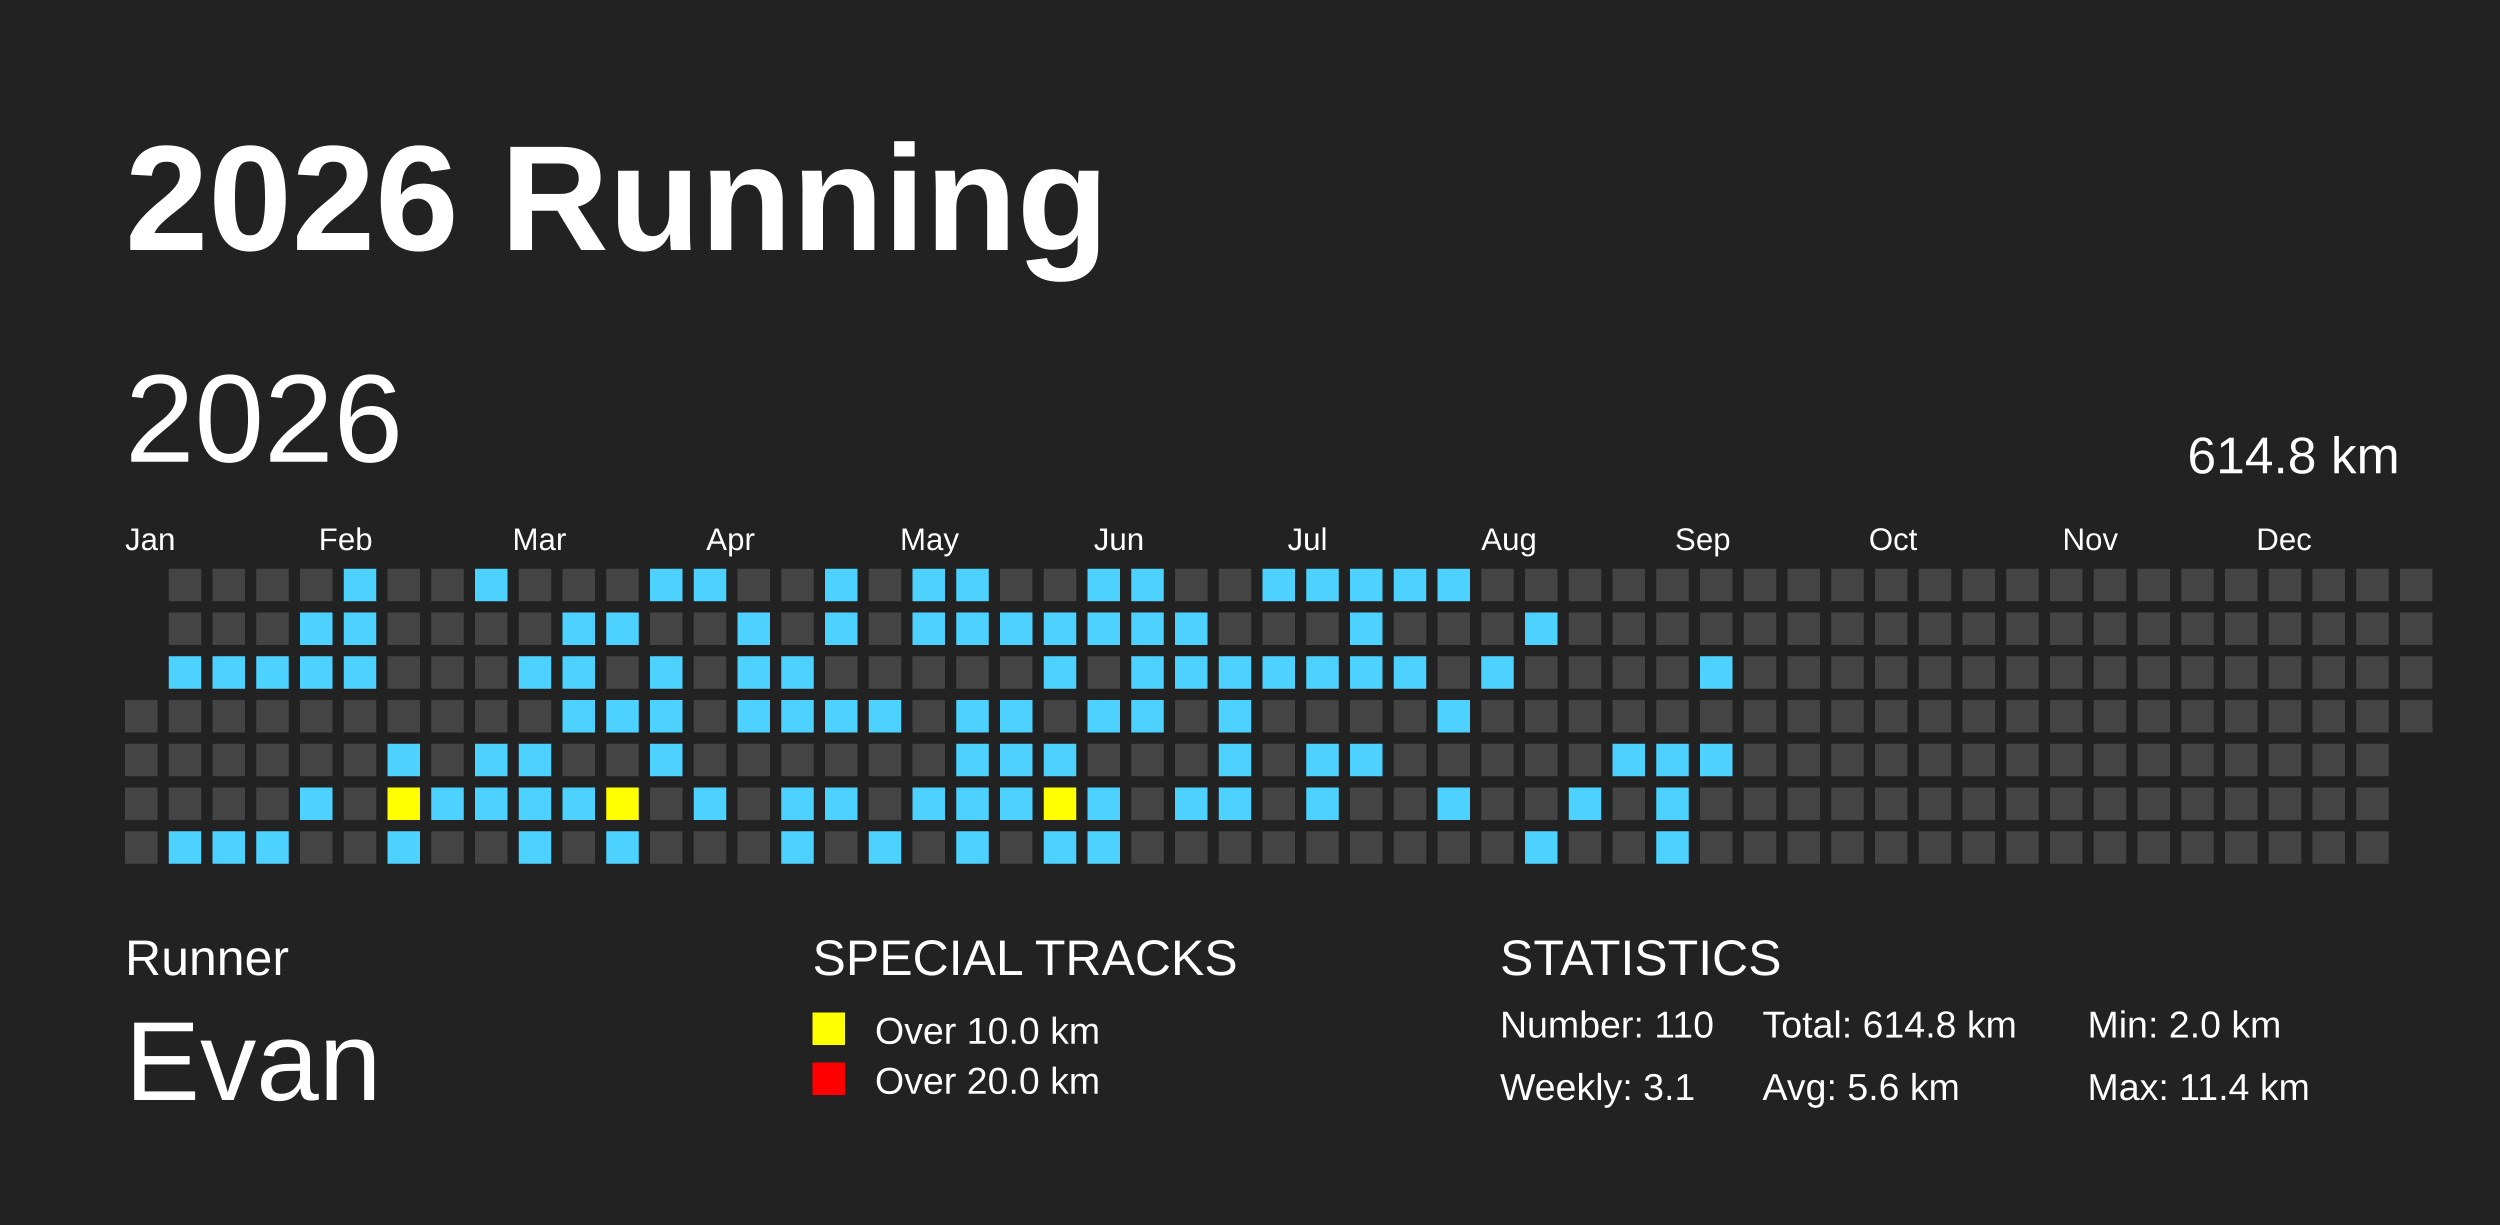
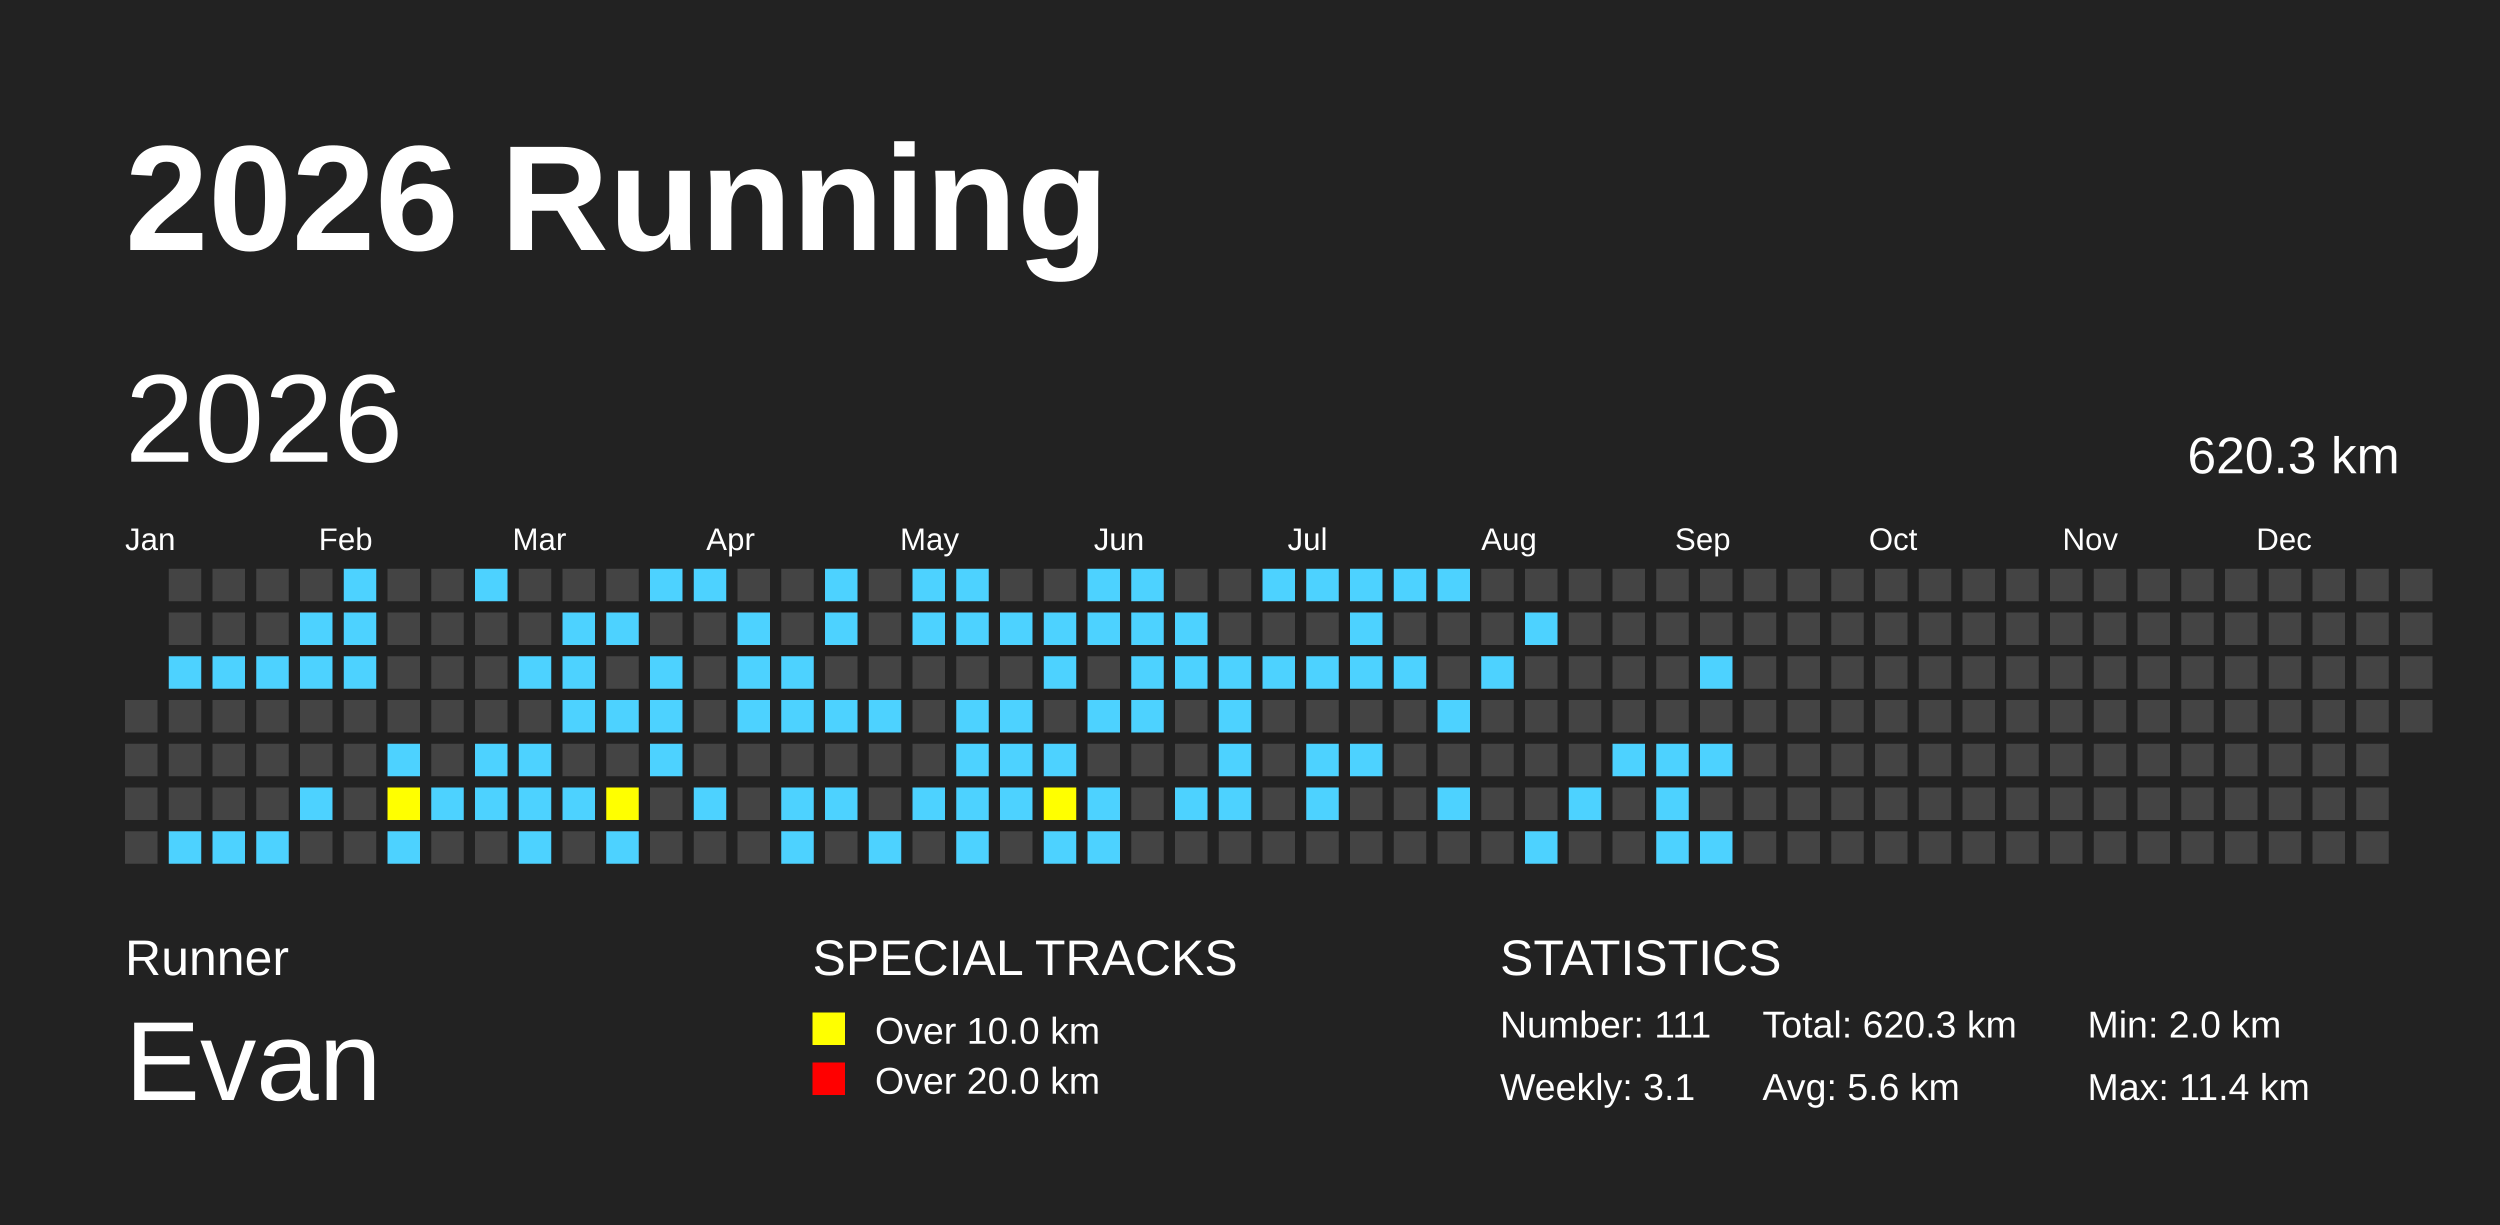
<svg xmlns="http://www.w3.org/2000/svg" baseProfile="full" height="98mm" version="1.1" viewBox="0,0,200,98" width="200mm">
  <defs />
  <rect fill="#222222" height="98" width="200" x="0" y="0" />
  <text fill="#FFFFFF" style="font-size:12px; font-family:Arial; font-weight:bold;" x="10" y="20">2026 Running</text>
  <text fill="#FFFFFF" style="font-size:4px; font-family:Arial" x="10" y="78">Runner</text>
  <text fill="#FFFFFF" style="font-size:9px; font-family:Arial" x="10" y="88">Evan</text>
  <text fill="#FFFFFF" style="font-size:4px; font-family:Arial" x="65" y="78">SPECIAL TRACKS</text>
  <rect fill="yellow" height="2.6" width="2.6" x="65" y="81" />
  <text fill="#FFFFFF" style="font-size:3px; font-family:Arial" x="70" y="83.5">Over 10.0 km</text>
  <rect fill="red" height="2.6" width="2.6" x="65" y="85" />
  <text fill="#FFFFFF" style="font-size:3px; font-family:Arial" x="70" y="87.5">Over 20.0 km</text>
  <text fill="#FFFFFF" style="font-size:4px; font-family:Arial" x="120" y="78">STATISTICS</text>
-   <text fill="#FFFFFF" style="font-size:3px; font-family:Arial" x="120" y="83">Number: 110</text>
+   <text fill="#FFFFFF" style="font-size:3px; font-family:Arial" x="120" y="83">Number: 111</text>
  <text fill="#FFFFFF" style="font-size:3px; font-family:Arial" x="120" y="88">Weekly: 3.1</text>
-   <text fill="#FFFFFF" style="font-size:3px; font-family:Arial" x="141" y="83">Total: 614.8 km</text>
+   <text fill="#FFFFFF" style="font-size:3px; font-family:Arial" x="141" y="83">Total: 620.3 km</text>
  <text fill="#FFFFFF" style="font-size:3px; font-family:Arial" x="141" y="88">Avg: 5.6 km</text>
  <text fill="#FFFFFF" style="font-size:3px; font-family:Arial" x="167" y="83">Min: 2.0 km</text>
  <text fill="#FFFFFF" style="font-size:3px; font-family:Arial" x="167" y="88">Max: 11.4 km</text>
  <text dominant-baseline="hanging" fill="#FFFFFF" style="font-size:10.0px; font-family:Arial;" x="10" y="30">2026</text>
-   <text dominant-baseline="hanging" fill="#FFFFFF" style="font-size:4.125px; font-family:Arial;" x="175" y="35">614.8 km</text>
+   <text dominant-baseline="hanging" fill="#FFFFFF" style="font-size:4.125px; font-family:Arial;" x="175" y="35">620.3 km</text>
  <text fill="#FFFFFF" style="font-size:2.5px; font-family:Arial" x="10.0" y="44">Jan</text>
  <text fill="#FFFFFF" style="font-size:2.5px; font-family:Arial" x="25.5" y="44">Feb</text>
  <text fill="#FFFFFF" style="font-size:2.5px; font-family:Arial" x="41.0" y="44">Mar</text>
  <text fill="#FFFFFF" style="font-size:2.5px; font-family:Arial" x="56.5" y="44">Apr</text>
  <text fill="#FFFFFF" style="font-size:2.5px; font-family:Arial" x="72.0" y="44">May</text>
  <text fill="#FFFFFF" style="font-size:2.5px; font-family:Arial" x="87.5" y="44">Jun</text>
  <text fill="#FFFFFF" style="font-size:2.5px; font-family:Arial" x="103.0" y="44">Jul</text>
  <text fill="#FFFFFF" style="font-size:2.5px; font-family:Arial" x="118.5" y="44">Aug</text>
  <text fill="#FFFFFF" style="font-size:2.5px; font-family:Arial" x="134.0" y="44">Sep</text>
  <text fill="#FFFFFF" style="font-size:2.5px; font-family:Arial" x="149.5" y="44">Oct</text>
  <text fill="#FFFFFF" style="font-size:2.5px; font-family:Arial" x="165.0" y="44">Nov</text>
  <text fill="#FFFFFF" style="font-size:2.5px; font-family:Arial" x="180.5" y="44">Dec</text>
  <rect fill="#444444" height="2.6" width="2.6" x="10.0" y="56.0" />
  <rect fill="#444444" height="2.6" width="2.6" x="10.0" y="59.5" />
  <rect fill="#444444" height="2.6" width="2.6" x="10.0" y="63.0" />
  <rect fill="#444444" height="2.6" width="2.6" x="10.0" y="66.5" />
  <rect fill="#444444" height="2.6" width="2.6" x="13.5" y="45.5" />
  <rect fill="#444444" height="2.6" width="2.6" x="13.5" y="49.0" />
  <rect fill="#4DD2FF" height="2.6" width="2.6" x="13.5" y="52.5" />
  <rect fill="#444444" height="2.6" width="2.6" x="13.5" y="56.0" />
  <rect fill="#444444" height="2.6" width="2.6" x="13.5" y="59.5" />
  <rect fill="#444444" height="2.6" width="2.6" x="13.5" y="63.0" />
  <rect fill="#4DD2FF" height="2.6" width="2.6" x="13.5" y="66.5" />
  <rect fill="#444444" height="2.6" width="2.6" x="17.0" y="45.5" />
  <rect fill="#444444" height="2.6" width="2.6" x="17.0" y="49.0" />
  <rect fill="#4DD2FF" height="2.6" width="2.6" x="17.0" y="52.5" />
  <rect fill="#444444" height="2.6" width="2.6" x="17.0" y="56.0" />
  <rect fill="#444444" height="2.6" width="2.6" x="17.0" y="59.5" />
  <rect fill="#444444" height="2.6" width="2.6" x="17.0" y="63.0" />
  <rect fill="#4DD2FF" height="2.6" width="2.6" x="17.0" y="66.5" />
  <rect fill="#444444" height="2.6" width="2.6" x="20.5" y="45.5" />
  <rect fill="#444444" height="2.6" width="2.6" x="20.5" y="49.0" />
  <rect fill="#4DD2FF" height="2.6" width="2.6" x="20.5" y="52.5" />
  <rect fill="#444444" height="2.6" width="2.6" x="20.5" y="56.0" />
  <rect fill="#444444" height="2.6" width="2.6" x="20.5" y="59.5" />
  <rect fill="#444444" height="2.6" width="2.6" x="20.5" y="63.0" />
  <rect fill="#4DD2FF" height="2.6" width="2.6" x="20.5" y="66.5" />
  <rect fill="#444444" height="2.6" width="2.6" x="24.0" y="45.5" />
  <rect fill="#4DD2FF" height="2.6" width="2.6" x="24.0" y="49.0" />
  <rect fill="#4DD2FF" height="2.6" width="2.6" x="24.0" y="52.5" />
  <rect fill="#444444" height="2.6" width="2.6" x="24.0" y="56.0" />
  <rect fill="#444444" height="2.6" width="2.6" x="24.0" y="59.5" />
  <rect fill="#4DD2FF" height="2.6" width="2.6" x="24.0" y="63.0" />
  <rect fill="#444444" height="2.6" width="2.6" x="24.0" y="66.5" />
  <rect fill="#4DD2FF" height="2.6" width="2.6" x="27.5" y="45.5" />
  <rect fill="#4DD2FF" height="2.6" width="2.6" x="27.5" y="49.0" />
  <rect fill="#4DD2FF" height="2.6" width="2.6" x="27.5" y="52.5" />
  <rect fill="#444444" height="2.6" width="2.6" x="27.5" y="56.0" />
  <rect fill="#444444" height="2.6" width="2.6" x="27.5" y="59.5" />
  <rect fill="#444444" height="2.6" width="2.6" x="27.5" y="63.0" />
  <rect fill="#444444" height="2.6" width="2.6" x="27.5" y="66.5" />
  <rect fill="#444444" height="2.6" width="2.6" x="31.0" y="45.5" />
  <rect fill="#444444" height="2.6" width="2.6" x="31.0" y="49.0" />
  <rect fill="#444444" height="2.6" width="2.6" x="31.0" y="52.5" />
  <rect fill="#444444" height="2.6" width="2.6" x="31.0" y="56.0" />
  <rect fill="#4DD2FF" height="2.6" width="2.6" x="31.0" y="59.5" />
  <rect fill="yellow" height="2.6" width="2.6" x="31.0" y="63.0" />
  <rect fill="#4DD2FF" height="2.6" width="2.6" x="31.0" y="66.5" />
  <rect fill="#444444" height="2.6" width="2.6" x="34.5" y="45.5" />
  <rect fill="#444444" height="2.6" width="2.6" x="34.5" y="49.0" />
  <rect fill="#444444" height="2.6" width="2.6" x="34.5" y="52.5" />
  <rect fill="#444444" height="2.6" width="2.6" x="34.5" y="56.0" />
  <rect fill="#444444" height="2.6" width="2.6" x="34.5" y="59.5" />
  <rect fill="#4DD2FF" height="2.6" width="2.6" x="34.5" y="63.0" />
  <rect fill="#444444" height="2.6" width="2.6" x="34.5" y="66.5" />
  <rect fill="#4DD2FF" height="2.6" width="2.6" x="38.0" y="45.5" />
  <rect fill="#444444" height="2.6" width="2.6" x="38.0" y="49.0" />
  <rect fill="#444444" height="2.6" width="2.6" x="38.0" y="52.5" />
  <rect fill="#444444" height="2.6" width="2.6" x="38.0" y="56.0" />
  <rect fill="#4DD2FF" height="2.6" width="2.6" x="38.0" y="59.5" />
  <rect fill="#4DD2FF" height="2.6" width="2.6" x="38.0" y="63.0" />
  <rect fill="#444444" height="2.6" width="2.6" x="38.0" y="66.5" />
  <rect fill="#444444" height="2.6" width="2.6" x="41.5" y="45.5" />
  <rect fill="#444444" height="2.6" width="2.6" x="41.5" y="49.0" />
  <rect fill="#4DD2FF" height="2.6" width="2.6" x="41.5" y="52.5" />
  <rect fill="#444444" height="2.6" width="2.6" x="41.5" y="56.0" />
  <rect fill="#4DD2FF" height="2.6" width="2.6" x="41.5" y="59.5" />
  <rect fill="#4DD2FF" height="2.6" width="2.6" x="41.5" y="63.0" />
  <rect fill="#4DD2FF" height="2.6" width="2.6" x="41.5" y="66.5" />
  <rect fill="#444444" height="2.6" width="2.6" x="45.0" y="45.5" />
  <rect fill="#4DD2FF" height="2.6" width="2.6" x="45.0" y="49.0" />
  <rect fill="#4DD2FF" height="2.6" width="2.6" x="45.0" y="52.5" />
  <rect fill="#4DD2FF" height="2.6" width="2.6" x="45.0" y="56.0" />
  <rect fill="#444444" height="2.6" width="2.6" x="45.0" y="59.5" />
  <rect fill="#4DD2FF" height="2.6" width="2.6" x="45.0" y="63.0" />
  <rect fill="#444444" height="2.6" width="2.6" x="45.0" y="66.5" />
  <rect fill="#444444" height="2.6" width="2.6" x="48.5" y="45.5" />
  <rect fill="#4DD2FF" height="2.6" width="2.6" x="48.5" y="49.0" />
  <rect fill="#444444" height="2.6" width="2.6" x="48.5" y="52.5" />
  <rect fill="#4DD2FF" height="2.6" width="2.6" x="48.5" y="56.0" />
  <rect fill="#444444" height="2.6" width="2.6" x="48.5" y="59.5" />
  <rect fill="yellow" height="2.6" width="2.6" x="48.5" y="63.0" />
  <rect fill="#4DD2FF" height="2.6" width="2.6" x="48.5" y="66.5" />
  <rect fill="#4DD2FF" height="2.6" width="2.6" x="52.0" y="45.5" />
  <rect fill="#444444" height="2.6" width="2.6" x="52.0" y="49.0" />
  <rect fill="#4DD2FF" height="2.6" width="2.6" x="52.0" y="52.5" />
  <rect fill="#4DD2FF" height="2.6" width="2.6" x="52.0" y="56.0" />
  <rect fill="#4DD2FF" height="2.6" width="2.6" x="52.0" y="59.5" />
  <rect fill="#444444" height="2.6" width="2.6" x="52.0" y="63.0" />
  <rect fill="#444444" height="2.6" width="2.6" x="52.0" y="66.5" />
  <rect fill="#4DD2FF" height="2.6" width="2.6" x="55.5" y="45.5" />
  <rect fill="#444444" height="2.6" width="2.6" x="55.5" y="49.0" />
  <rect fill="#444444" height="2.6" width="2.6" x="55.5" y="52.5" />
  <rect fill="#444444" height="2.6" width="2.6" x="55.5" y="56.0" />
  <rect fill="#444444" height="2.6" width="2.6" x="55.5" y="59.5" />
  <rect fill="#4DD2FF" height="2.6" width="2.6" x="55.5" y="63.0" />
  <rect fill="#444444" height="2.6" width="2.6" x="55.5" y="66.5" />
  <rect fill="#444444" height="2.6" width="2.6" x="59.0" y="45.5" />
  <rect fill="#4DD2FF" height="2.6" width="2.6" x="59.0" y="49.0" />
  <rect fill="#4DD2FF" height="2.6" width="2.6" x="59.0" y="52.5" />
  <rect fill="#4DD2FF" height="2.6" width="2.6" x="59.0" y="56.0" />
  <rect fill="#444444" height="2.6" width="2.6" x="59.0" y="59.5" />
  <rect fill="#444444" height="2.6" width="2.6" x="59.0" y="63.0" />
  <rect fill="#444444" height="2.6" width="2.6" x="59.0" y="66.5" />
  <rect fill="#444444" height="2.6" width="2.6" x="62.5" y="45.5" />
  <rect fill="#444444" height="2.6" width="2.6" x="62.5" y="49.0" />
  <rect fill="#4DD2FF" height="2.6" width="2.6" x="62.5" y="52.5" />
  <rect fill="#4DD2FF" height="2.6" width="2.6" x="62.5" y="56.0" />
  <rect fill="#444444" height="2.6" width="2.6" x="62.5" y="59.5" />
  <rect fill="#4DD2FF" height="2.6" width="2.6" x="62.5" y="63.0" />
  <rect fill="#4DD2FF" height="2.6" width="2.6" x="62.5" y="66.5" />
  <rect fill="#4DD2FF" height="2.6" width="2.6" x="66.0" y="45.5" />
  <rect fill="#4DD2FF" height="2.6" width="2.6" x="66.0" y="49.0" />
  <rect fill="#444444" height="2.6" width="2.6" x="66.0" y="52.5" />
  <rect fill="#4DD2FF" height="2.6" width="2.6" x="66.0" y="56.0" />
  <rect fill="#444444" height="2.6" width="2.6" x="66.0" y="59.5" />
  <rect fill="#4DD2FF" height="2.6" width="2.6" x="66.0" y="63.0" />
  <rect fill="#444444" height="2.6" width="2.6" x="66.0" y="66.5" />
  <rect fill="#444444" height="2.6" width="2.6" x="69.5" y="45.5" />
  <rect fill="#444444" height="2.6" width="2.6" x="69.5" y="49.0" />
  <rect fill="#444444" height="2.6" width="2.6" x="69.5" y="52.5" />
  <rect fill="#4DD2FF" height="2.6" width="2.6" x="69.5" y="56.0" />
  <rect fill="#444444" height="2.6" width="2.6" x="69.5" y="59.5" />
  <rect fill="#444444" height="2.6" width="2.6" x="69.5" y="63.0" />
  <rect fill="#4DD2FF" height="2.6" width="2.6" x="69.5" y="66.5" />
  <rect fill="#4DD2FF" height="2.6" width="2.6" x="73.0" y="45.5" />
  <rect fill="#4DD2FF" height="2.6" width="2.6" x="73.0" y="49.0" />
  <rect fill="#444444" height="2.6" width="2.6" x="73.0" y="52.5" />
  <rect fill="#444444" height="2.6" width="2.6" x="73.0" y="56.0" />
  <rect fill="#444444" height="2.6" width="2.6" x="73.0" y="59.5" />
  <rect fill="#4DD2FF" height="2.6" width="2.6" x="73.0" y="63.0" />
  <rect fill="#444444" height="2.6" width="2.6" x="73.0" y="66.5" />
  <rect fill="#4DD2FF" height="2.6" width="2.6" x="76.5" y="45.5" />
  <rect fill="#4DD2FF" height="2.6" width="2.6" x="76.5" y="49.0" />
  <rect fill="#444444" height="2.6" width="2.6" x="76.5" y="52.5" />
  <rect fill="#4DD2FF" height="2.6" width="2.6" x="76.5" y="56.0" />
  <rect fill="#4DD2FF" height="2.6" width="2.6" x="76.5" y="59.5" />
  <rect fill="#4DD2FF" height="2.6" width="2.6" x="76.5" y="63.0" />
  <rect fill="#4DD2FF" height="2.6" width="2.6" x="76.5" y="66.5" />
  <rect fill="#444444" height="2.6" width="2.6" x="80.0" y="45.5" />
  <rect fill="#4DD2FF" height="2.6" width="2.6" x="80.0" y="49.0" />
  <rect fill="#444444" height="2.6" width="2.6" x="80.0" y="52.5" />
  <rect fill="#4DD2FF" height="2.6" width="2.6" x="80.0" y="56.0" />
  <rect fill="#4DD2FF" height="2.6" width="2.6" x="80.0" y="59.5" />
  <rect fill="#4DD2FF" height="2.6" width="2.6" x="80.0" y="63.0" />
  <rect fill="#444444" height="2.6" width="2.6" x="80.0" y="66.5" />
  <rect fill="#444444" height="2.6" width="2.6" x="83.5" y="45.5" />
  <rect fill="#4DD2FF" height="2.6" width="2.6" x="83.5" y="49.0" />
  <rect fill="#4DD2FF" height="2.6" width="2.6" x="83.5" y="52.5" />
  <rect fill="#444444" height="2.6" width="2.6" x="83.5" y="56.0" />
  <rect fill="#4DD2FF" height="2.6" width="2.6" x="83.5" y="59.5" />
  <rect fill="yellow" height="2.6" width="2.6" x="83.5" y="63.0" />
  <rect fill="#4DD2FF" height="2.6" width="2.6" x="83.5" y="66.5" />
  <rect fill="#4DD2FF" height="2.6" width="2.6" x="87.0" y="45.5" />
  <rect fill="#4DD2FF" height="2.6" width="2.6" x="87.0" y="49.0" />
  <rect fill="#444444" height="2.6" width="2.6" x="87.0" y="52.5" />
  <rect fill="#4DD2FF" height="2.6" width="2.6" x="87.0" y="56.0" />
  <rect fill="#444444" height="2.6" width="2.6" x="87.0" y="59.5" />
  <rect fill="#4DD2FF" height="2.6" width="2.6" x="87.0" y="63.0" />
  <rect fill="#4DD2FF" height="2.6" width="2.6" x="87.0" y="66.5" />
  <rect fill="#4DD2FF" height="2.6" width="2.6" x="90.5" y="45.5" />
  <rect fill="#4DD2FF" height="2.6" width="2.6" x="90.5" y="49.0" />
  <rect fill="#4DD2FF" height="2.6" width="2.6" x="90.5" y="52.5" />
  <rect fill="#4DD2FF" height="2.6" width="2.6" x="90.5" y="56.0" />
  <rect fill="#444444" height="2.6" width="2.6" x="90.5" y="59.5" />
  <rect fill="#444444" height="2.6" width="2.6" x="90.5" y="63.0" />
  <rect fill="#444444" height="2.6" width="2.6" x="90.5" y="66.5" />
  <rect fill="#444444" height="2.6" width="2.6" x="94.0" y="45.5" />
  <rect fill="#4DD2FF" height="2.6" width="2.6" x="94.0" y="49.0" />
  <rect fill="#4DD2FF" height="2.6" width="2.6" x="94.0" y="52.5" />
  <rect fill="#444444" height="2.6" width="2.6" x="94.0" y="56.0" />
  <rect fill="#444444" height="2.6" width="2.6" x="94.0" y="59.5" />
  <rect fill="#4DD2FF" height="2.6" width="2.6" x="94.0" y="63.0" />
  <rect fill="#444444" height="2.6" width="2.6" x="94.0" y="66.5" />
  <rect fill="#444444" height="2.6" width="2.6" x="97.5" y="45.5" />
  <rect fill="#444444" height="2.6" width="2.6" x="97.5" y="49.0" />
  <rect fill="#4DD2FF" height="2.6" width="2.6" x="97.5" y="52.5" />
  <rect fill="#4DD2FF" height="2.6" width="2.6" x="97.5" y="56.0" />
  <rect fill="#4DD2FF" height="2.6" width="2.6" x="97.5" y="59.5" />
  <rect fill="#4DD2FF" height="2.6" width="2.6" x="97.5" y="63.0" />
  <rect fill="#444444" height="2.6" width="2.6" x="97.5" y="66.5" />
  <rect fill="#4DD2FF" height="2.6" width="2.6" x="101.0" y="45.5" />
  <rect fill="#444444" height="2.6" width="2.6" x="101.0" y="49.0" />
  <rect fill="#4DD2FF" height="2.6" width="2.6" x="101.0" y="52.5" />
  <rect fill="#444444" height="2.6" width="2.6" x="101.0" y="56.0" />
  <rect fill="#444444" height="2.6" width="2.6" x="101.0" y="59.5" />
  <rect fill="#444444" height="2.6" width="2.6" x="101.0" y="63.0" />
  <rect fill="#444444" height="2.6" width="2.6" x="101.0" y="66.5" />
  <rect fill="#4DD2FF" height="2.6" width="2.6" x="104.5" y="45.5" />
  <rect fill="#444444" height="2.6" width="2.6" x="104.5" y="49.0" />
  <rect fill="#4DD2FF" height="2.6" width="2.6" x="104.5" y="52.5" />
  <rect fill="#444444" height="2.6" width="2.6" x="104.5" y="56.0" />
  <rect fill="#4DD2FF" height="2.6" width="2.6" x="104.5" y="59.5" />
  <rect fill="#4DD2FF" height="2.6" width="2.6" x="104.5" y="63.0" />
  <rect fill="#444444" height="2.6" width="2.6" x="104.5" y="66.5" />
  <rect fill="#4DD2FF" height="2.6" width="2.6" x="108.0" y="45.5" />
  <rect fill="#4DD2FF" height="2.6" width="2.6" x="108.0" y="49.0" />
  <rect fill="#4DD2FF" height="2.6" width="2.6" x="108.0" y="52.5" />
  <rect fill="#444444" height="2.6" width="2.6" x="108.0" y="56.0" />
  <rect fill="#4DD2FF" height="2.6" width="2.6" x="108.0" y="59.5" />
  <rect fill="#444444" height="2.6" width="2.6" x="108.0" y="63.0" />
  <rect fill="#444444" height="2.6" width="2.6" x="108.0" y="66.5" />
  <rect fill="#4DD2FF" height="2.6" width="2.6" x="111.5" y="45.5" />
  <rect fill="#444444" height="2.6" width="2.6" x="111.5" y="49.0" />
  <rect fill="#4DD2FF" height="2.6" width="2.6" x="111.5" y="52.5" />
  <rect fill="#444444" height="2.6" width="2.6" x="111.5" y="56.0" />
  <rect fill="#444444" height="2.6" width="2.6" x="111.5" y="59.5" />
  <rect fill="#444444" height="2.6" width="2.6" x="111.5" y="63.0" />
  <rect fill="#444444" height="2.6" width="2.6" x="111.5" y="66.5" />
  <rect fill="#4DD2FF" height="2.6" width="2.6" x="115.0" y="45.5" />
  <rect fill="#444444" height="2.6" width="2.6" x="115.0" y="49.0" />
  <rect fill="#444444" height="2.6" width="2.6" x="115.0" y="52.5" />
  <rect fill="#4DD2FF" height="2.6" width="2.6" x="115.0" y="56.0" />
  <rect fill="#444444" height="2.6" width="2.6" x="115.0" y="59.5" />
  <rect fill="#4DD2FF" height="2.6" width="2.6" x="115.0" y="63.0" />
  <rect fill="#444444" height="2.6" width="2.6" x="115.0" y="66.5" />
  <rect fill="#444444" height="2.6" width="2.6" x="118.5" y="45.5" />
  <rect fill="#444444" height="2.6" width="2.6" x="118.5" y="49.0" />
  <rect fill="#4DD2FF" height="2.6" width="2.6" x="118.5" y="52.5" />
  <rect fill="#444444" height="2.6" width="2.6" x="118.5" y="56.0" />
  <rect fill="#444444" height="2.6" width="2.6" x="118.5" y="59.5" />
  <rect fill="#444444" height="2.6" width="2.6" x="118.5" y="63.0" />
  <rect fill="#444444" height="2.6" width="2.6" x="118.5" y="66.5" />
  <rect fill="#444444" height="2.6" width="2.6" x="122.0" y="45.5" />
  <rect fill="#4DD2FF" height="2.6" width="2.6" x="122.0" y="49.0" />
  <rect fill="#444444" height="2.6" width="2.6" x="122.0" y="52.5" />
  <rect fill="#444444" height="2.6" width="2.6" x="122.0" y="56.0" />
  <rect fill="#444444" height="2.6" width="2.6" x="122.0" y="59.5" />
  <rect fill="#444444" height="2.6" width="2.6" x="122.0" y="63.0" />
  <rect fill="#4DD2FF" height="2.6" width="2.6" x="122.0" y="66.5" />
  <rect fill="#444444" height="2.6" width="2.6" x="125.5" y="45.5" />
  <rect fill="#444444" height="2.6" width="2.6" x="125.5" y="49.0" />
  <rect fill="#444444" height="2.6" width="2.6" x="125.5" y="52.5" />
  <rect fill="#444444" height="2.6" width="2.6" x="125.5" y="56.0" />
  <rect fill="#444444" height="2.6" width="2.6" x="125.5" y="59.5" />
  <rect fill="#4DD2FF" height="2.6" width="2.6" x="125.5" y="63.0" />
  <rect fill="#444444" height="2.6" width="2.6" x="125.5" y="66.5" />
  <rect fill="#444444" height="2.6" width="2.6" x="129.0" y="45.5" />
  <rect fill="#444444" height="2.6" width="2.6" x="129.0" y="49.0" />
  <rect fill="#444444" height="2.6" width="2.6" x="129.0" y="52.5" />
  <rect fill="#444444" height="2.6" width="2.6" x="129.0" y="56.0" />
  <rect fill="#4DD2FF" height="2.6" width="2.6" x="129.0" y="59.5" />
  <rect fill="#444444" height="2.6" width="2.6" x="129.0" y="63.0" />
  <rect fill="#444444" height="2.6" width="2.6" x="129.0" y="66.5" />
  <rect fill="#444444" height="2.6" width="2.6" x="132.5" y="45.5" />
  <rect fill="#444444" height="2.6" width="2.6" x="132.5" y="49.0" />
  <rect fill="#444444" height="2.6" width="2.6" x="132.5" y="52.5" />
  <rect fill="#444444" height="2.6" width="2.6" x="132.5" y="56.0" />
  <rect fill="#4DD2FF" height="2.6" width="2.6" x="132.5" y="59.5" />
  <rect fill="#4DD2FF" height="2.6" width="2.6" x="132.5" y="63.0" />
  <rect fill="#4DD2FF" height="2.6" width="2.6" x="132.5" y="66.5" />
  <rect fill="#444444" height="2.6" width="2.6" x="136.0" y="45.5" />
  <rect fill="#444444" height="2.6" width="2.6" x="136.0" y="49.0" />
  <rect fill="#4DD2FF" height="2.6" width="2.6" x="136.0" y="52.5" />
  <rect fill="#444444" height="2.6" width="2.6" x="136.0" y="56.0" />
  <rect fill="#4DD2FF" height="2.6" width="2.6" x="136.0" y="59.5" />
  <rect fill="#444444" height="2.6" width="2.6" x="136.0" y="63.0" />
-   <rect fill="#444444" height="2.6" width="2.6" x="136.0" y="66.5" />
+   <rect fill="#4DD2FF" height="2.6" width="2.6" x="136.0" y="66.5" />
  <rect fill="#444444" height="2.6" width="2.6" x="139.5" y="45.5" />
  <rect fill="#444444" height="2.6" width="2.6" x="139.5" y="49.0" />
  <rect fill="#444444" height="2.6" width="2.6" x="139.5" y="52.5" />
  <rect fill="#444444" height="2.6" width="2.6" x="139.5" y="56.0" />
  <rect fill="#444444" height="2.6" width="2.6" x="139.5" y="59.5" />
  <rect fill="#444444" height="2.6" width="2.6" x="139.5" y="63.0" />
  <rect fill="#444444" height="2.6" width="2.6" x="139.5" y="66.5" />
  <rect fill="#444444" height="2.6" width="2.6" x="143.0" y="45.5" />
  <rect fill="#444444" height="2.6" width="2.6" x="143.0" y="49.0" />
  <rect fill="#444444" height="2.6" width="2.6" x="143.0" y="52.5" />
  <rect fill="#444444" height="2.6" width="2.6" x="143.0" y="56.0" />
  <rect fill="#444444" height="2.6" width="2.6" x="143.0" y="59.5" />
  <rect fill="#444444" height="2.6" width="2.6" x="143.0" y="63.0" />
  <rect fill="#444444" height="2.6" width="2.6" x="143.0" y="66.5" />
  <rect fill="#444444" height="2.6" width="2.6" x="146.5" y="45.5" />
  <rect fill="#444444" height="2.6" width="2.6" x="146.5" y="49.0" />
  <rect fill="#444444" height="2.6" width="2.6" x="146.5" y="52.5" />
  <rect fill="#444444" height="2.6" width="2.6" x="146.5" y="56.0" />
  <rect fill="#444444" height="2.6" width="2.6" x="146.5" y="59.5" />
  <rect fill="#444444" height="2.6" width="2.6" x="146.5" y="63.0" />
  <rect fill="#444444" height="2.6" width="2.6" x="146.5" y="66.5" />
  <rect fill="#444444" height="2.6" width="2.6" x="150.0" y="45.5" />
  <rect fill="#444444" height="2.6" width="2.6" x="150.0" y="49.0" />
  <rect fill="#444444" height="2.6" width="2.6" x="150.0" y="52.5" />
  <rect fill="#444444" height="2.6" width="2.6" x="150.0" y="56.0" />
  <rect fill="#444444" height="2.6" width="2.6" x="150.0" y="59.5" />
  <rect fill="#444444" height="2.6" width="2.6" x="150.0" y="63.0" />
  <rect fill="#444444" height="2.6" width="2.6" x="150.0" y="66.5" />
  <rect fill="#444444" height="2.6" width="2.6" x="153.5" y="45.5" />
  <rect fill="#444444" height="2.6" width="2.6" x="153.5" y="49.0" />
  <rect fill="#444444" height="2.6" width="2.6" x="153.5" y="52.5" />
  <rect fill="#444444" height="2.6" width="2.6" x="153.5" y="56.0" />
  <rect fill="#444444" height="2.6" width="2.6" x="153.5" y="59.5" />
  <rect fill="#444444" height="2.6" width="2.6" x="153.5" y="63.0" />
  <rect fill="#444444" height="2.6" width="2.6" x="153.5" y="66.5" />
  <rect fill="#444444" height="2.6" width="2.6" x="157.0" y="45.5" />
  <rect fill="#444444" height="2.6" width="2.6" x="157.0" y="49.0" />
  <rect fill="#444444" height="2.6" width="2.6" x="157.0" y="52.5" />
  <rect fill="#444444" height="2.6" width="2.6" x="157.0" y="56.0" />
  <rect fill="#444444" height="2.6" width="2.6" x="157.0" y="59.5" />
  <rect fill="#444444" height="2.6" width="2.6" x="157.0" y="63.0" />
  <rect fill="#444444" height="2.6" width="2.6" x="157.0" y="66.5" />
  <rect fill="#444444" height="2.6" width="2.6" x="160.5" y="45.5" />
  <rect fill="#444444" height="2.6" width="2.6" x="160.5" y="49.0" />
  <rect fill="#444444" height="2.6" width="2.6" x="160.5" y="52.5" />
  <rect fill="#444444" height="2.6" width="2.6" x="160.5" y="56.0" />
  <rect fill="#444444" height="2.6" width="2.6" x="160.5" y="59.5" />
  <rect fill="#444444" height="2.6" width="2.6" x="160.5" y="63.0" />
  <rect fill="#444444" height="2.6" width="2.6" x="160.5" y="66.5" />
  <rect fill="#444444" height="2.6" width="2.6" x="164.0" y="45.5" />
  <rect fill="#444444" height="2.6" width="2.6" x="164.0" y="49.0" />
  <rect fill="#444444" height="2.6" width="2.6" x="164.0" y="52.5" />
  <rect fill="#444444" height="2.6" width="2.6" x="164.0" y="56.0" />
  <rect fill="#444444" height="2.6" width="2.6" x="164.0" y="59.5" />
  <rect fill="#444444" height="2.6" width="2.6" x="164.0" y="63.0" />
  <rect fill="#444444" height="2.6" width="2.6" x="164.0" y="66.5" />
  <rect fill="#444444" height="2.6" width="2.6" x="167.5" y="45.5" />
  <rect fill="#444444" height="2.6" width="2.6" x="167.5" y="49.0" />
  <rect fill="#444444" height="2.6" width="2.6" x="167.5" y="52.5" />
  <rect fill="#444444" height="2.6" width="2.6" x="167.5" y="56.0" />
  <rect fill="#444444" height="2.6" width="2.6" x="167.5" y="59.5" />
  <rect fill="#444444" height="2.6" width="2.6" x="167.5" y="63.0" />
  <rect fill="#444444" height="2.6" width="2.6" x="167.5" y="66.5" />
  <rect fill="#444444" height="2.6" width="2.6" x="171.0" y="45.5" />
  <rect fill="#444444" height="2.6" width="2.6" x="171.0" y="49.0" />
  <rect fill="#444444" height="2.6" width="2.6" x="171.0" y="52.5" />
  <rect fill="#444444" height="2.6" width="2.6" x="171.0" y="56.0" />
  <rect fill="#444444" height="2.6" width="2.6" x="171.0" y="59.5" />
  <rect fill="#444444" height="2.6" width="2.6" x="171.0" y="63.0" />
  <rect fill="#444444" height="2.6" width="2.6" x="171.0" y="66.5" />
  <rect fill="#444444" height="2.6" width="2.6" x="174.5" y="45.5" />
  <rect fill="#444444" height="2.6" width="2.6" x="174.5" y="49.0" />
  <rect fill="#444444" height="2.6" width="2.6" x="174.5" y="52.5" />
  <rect fill="#444444" height="2.6" width="2.6" x="174.5" y="56.0" />
  <rect fill="#444444" height="2.6" width="2.6" x="174.5" y="59.5" />
  <rect fill="#444444" height="2.6" width="2.6" x="174.5" y="63.0" />
  <rect fill="#444444" height="2.6" width="2.6" x="174.5" y="66.5" />
  <rect fill="#444444" height="2.6" width="2.6" x="178.0" y="45.5" />
  <rect fill="#444444" height="2.6" width="2.6" x="178.0" y="49.0" />
  <rect fill="#444444" height="2.6" width="2.6" x="178.0" y="52.5" />
  <rect fill="#444444" height="2.6" width="2.6" x="178.0" y="56.0" />
  <rect fill="#444444" height="2.6" width="2.6" x="178.0" y="59.5" />
  <rect fill="#444444" height="2.6" width="2.6" x="178.0" y="63.0" />
  <rect fill="#444444" height="2.6" width="2.6" x="178.0" y="66.5" />
  <rect fill="#444444" height="2.6" width="2.6" x="181.5" y="45.5" />
  <rect fill="#444444" height="2.6" width="2.6" x="181.5" y="49.0" />
  <rect fill="#444444" height="2.6" width="2.6" x="181.5" y="52.5" />
  <rect fill="#444444" height="2.6" width="2.6" x="181.5" y="56.0" />
  <rect fill="#444444" height="2.6" width="2.6" x="181.5" y="59.5" />
  <rect fill="#444444" height="2.6" width="2.6" x="181.5" y="63.0" />
  <rect fill="#444444" height="2.6" width="2.6" x="181.5" y="66.5" />
  <rect fill="#444444" height="2.6" width="2.6" x="185.0" y="45.5" />
  <rect fill="#444444" height="2.6" width="2.6" x="185.0" y="49.0" />
  <rect fill="#444444" height="2.6" width="2.6" x="185.0" y="52.5" />
  <rect fill="#444444" height="2.6" width="2.6" x="185.0" y="56.0" />
  <rect fill="#444444" height="2.6" width="2.6" x="185.0" y="59.5" />
  <rect fill="#444444" height="2.6" width="2.6" x="185.0" y="63.0" />
  <rect fill="#444444" height="2.6" width="2.6" x="185.0" y="66.5" />
  <rect fill="#444444" height="2.6" width="2.6" x="188.5" y="45.5" />
  <rect fill="#444444" height="2.6" width="2.6" x="188.5" y="49.0" />
  <rect fill="#444444" height="2.6" width="2.6" x="188.5" y="52.5" />
  <rect fill="#444444" height="2.6" width="2.6" x="188.5" y="56.0" />
  <rect fill="#444444" height="2.6" width="2.6" x="188.5" y="59.5" />
  <rect fill="#444444" height="2.6" width="2.6" x="188.5" y="63.0" />
  <rect fill="#444444" height="2.6" width="2.6" x="188.5" y="66.5" />
  <rect fill="#444444" height="2.6" width="2.6" x="192.0" y="45.5" />
  <rect fill="#444444" height="2.6" width="2.6" x="192.0" y="49.0" />
  <rect fill="#444444" height="2.6" width="2.6" x="192.0" y="52.5" />
  <rect fill="#444444" height="2.6" width="2.6" x="192.0" y="56.0" />
</svg>
